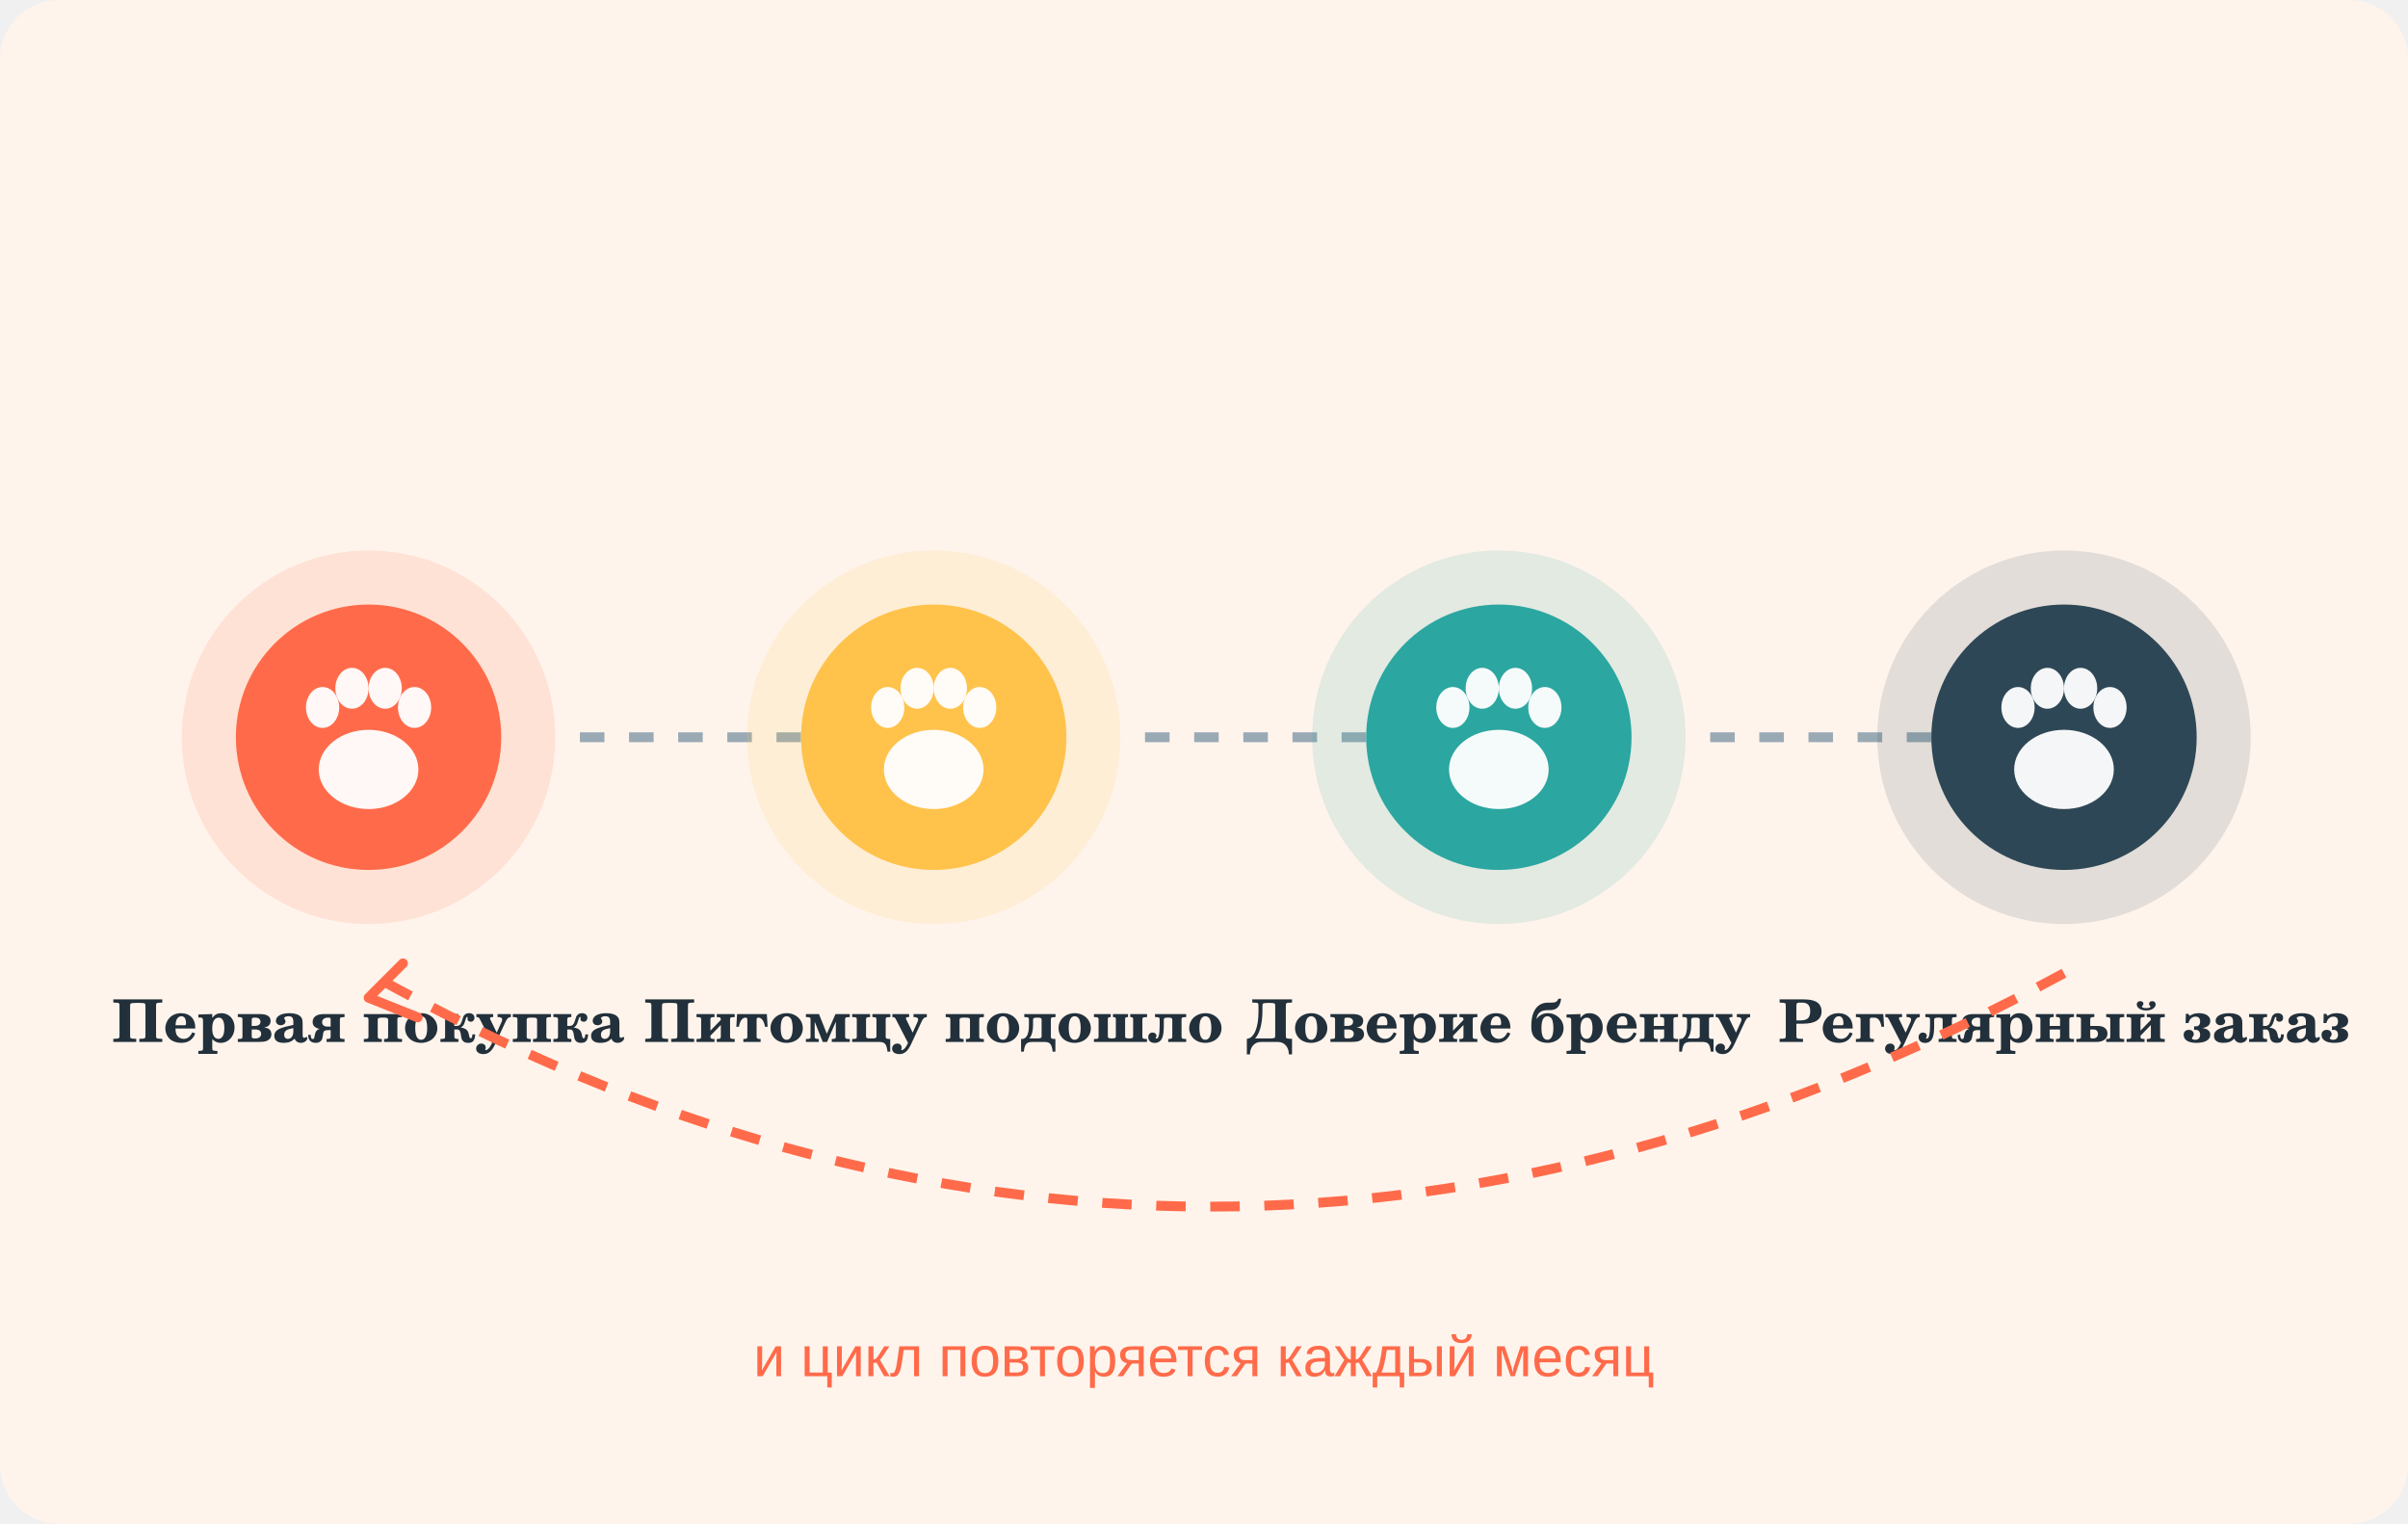
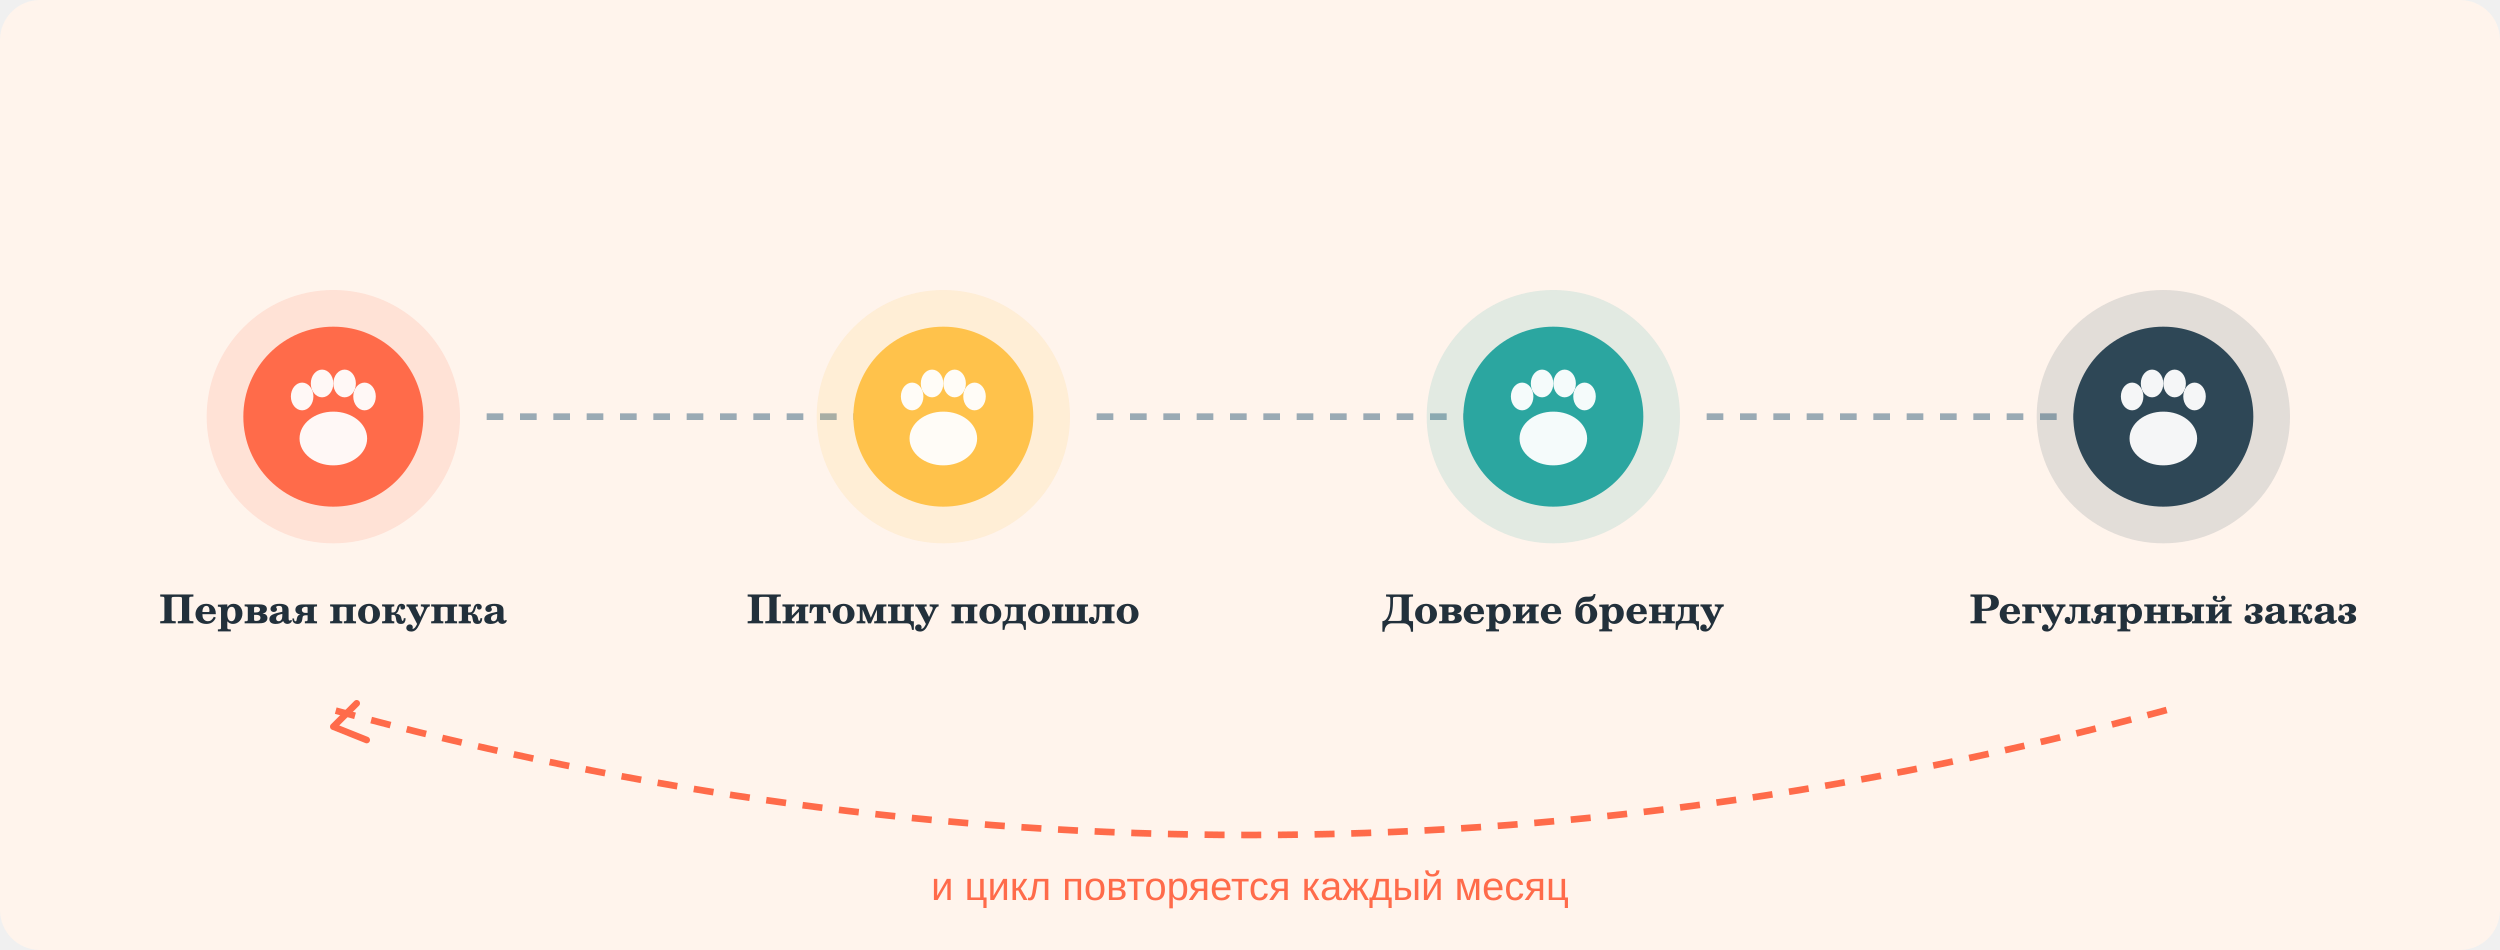
- <svg xmlns="http://www.w3.org/2000/svg" viewBox="0 0 980 620" width="980" height="620">
-   <rect width="980" height="620" fill="#FFF4EC" rx="24" />
-   <circle cx="150" cy="300" r="76" fill="#FF6B4A" opacity=".14" />
-   <circle cx="150" cy="300" r="54" fill="#FF6B4A" />
-   <ellipse cx="150" cy="313.1" rx="20.28" ry="16.12" fill="#FFFFFF" opacity="0.95" />
-   <ellipse cx="131.28" cy="287.88" rx="6.76" ry="8.32" fill="#FFFFFF" opacity="0.95" />
-   <ellipse cx="143.24" cy="280.08" rx="6.76" ry="8.32" fill="#FFFFFF" opacity="0.95" />
-   <ellipse cx="156.76" cy="280.08" rx="6.76" ry="8.32" fill="#FFFFFF" opacity="0.95" />
-   <ellipse cx="168.72" cy="287.88" rx="6.76" ry="8.32" fill="#FFFFFF" opacity="0.95" />
-   <text x="150" y="424" text-anchor="middle" font-family="Century Schoolbook,Georgia,serif" font-size="24" font-weight="bold" fill="#22303B">Первая покупка</text>
-   <path d="M236 300 H350" stroke="#9AAAB4" stroke-width="4" stroke-dasharray="10 10" />
-   <path d="M336 288 l14 12 -14 12" fill="none" stroke="#9AAAB4" stroke-width="4" stroke-linecap="round" stroke-linejoin="round" />
-   <circle cx="380" cy="300" r="76" fill="#FFC24B" opacity=".14" />
-   <circle cx="380" cy="300" r="54" fill="#FFC24B" />
-   <ellipse cx="380" cy="313.1" rx="20.28" ry="16.12" fill="#FFFFFF" opacity="0.95" />
-   <ellipse cx="361.28" cy="287.88" rx="6.76" ry="8.32" fill="#FFFFFF" opacity="0.95" />
-   <ellipse cx="373.24" cy="280.08" rx="6.76" ry="8.32" fill="#FFFFFF" opacity="0.95" />
-   <ellipse cx="386.76" cy="280.08" rx="6.76" ry="8.32" fill="#FFFFFF" opacity="0.95" />
-   <ellipse cx="398.72" cy="287.88" rx="6.76" ry="8.32" fill="#FFFFFF" opacity="0.95" />
-   <text x="380" y="424" text-anchor="middle" font-family="Century Schoolbook,Georgia,serif" font-size="24" font-weight="bold" fill="#22303B">Питомцу подошло</text>
-   <path d="M466 300 H580" stroke="#9AAAB4" stroke-width="4" stroke-dasharray="10 10" />
-   <path d="M566 288 l14 12 -14 12" fill="none" stroke="#9AAAB4" stroke-width="4" stroke-linecap="round" stroke-linejoin="round" />
-   <circle cx="610" cy="300" r="76" fill="#2BA6A0" opacity=".14" />
-   <circle cx="610" cy="300" r="54" fill="#2BA6A0" />
-   <ellipse cx="610" cy="313.1" rx="20.28" ry="16.12" fill="#FFFFFF" opacity="0.95" />
-   <ellipse cx="591.28" cy="287.88" rx="6.76" ry="8.32" fill="#FFFFFF" opacity="0.95" />
-   <ellipse cx="603.24" cy="280.08" rx="6.76" ry="8.32" fill="#FFFFFF" opacity="0.95" />
-   <ellipse cx="616.76" cy="280.08" rx="6.76" ry="8.32" fill="#FFFFFF" opacity="0.95" />
-   <ellipse cx="628.72" cy="287.88" rx="6.76" ry="8.32" fill="#FFFFFF" opacity="0.95" />
-   <text x="610" y="424" text-anchor="middle" font-family="Century Schoolbook,Georgia,serif" font-size="24" font-weight="bold" fill="#22303B">Доверие бренду</text>
-   <path d="M696 300 H810" stroke="#9AAAB4" stroke-width="4" stroke-dasharray="10 10" />
-   <path d="M796 288 l14 12 -14 12" fill="none" stroke="#9AAAB4" stroke-width="4" stroke-linecap="round" stroke-linejoin="round" />
-   <circle cx="840" cy="300" r="76" fill="#2E4756" opacity=".14" />
-   <circle cx="840" cy="300" r="54" fill="#2E4756" />
-   <ellipse cx="840" cy="313.1" rx="20.28" ry="16.12" fill="#FFFFFF" opacity="0.95" />
-   <ellipse cx="821.28" cy="287.88" rx="6.76" ry="8.32" fill="#FFFFFF" opacity="0.95" />
-   <ellipse cx="833.24" cy="280.08" rx="6.76" ry="8.32" fill="#FFFFFF" opacity="0.95" />
-   <ellipse cx="846.76" cy="280.08" rx="6.76" ry="8.32" fill="#FFFFFF" opacity="0.95" />
-   <ellipse cx="858.72" cy="287.88" rx="6.76" ry="8.32" fill="#FFFFFF" opacity="0.95" />
-   <text x="840" y="424" text-anchor="middle" font-family="Century Schoolbook,Georgia,serif" font-size="24" font-weight="bold" fill="#22303B">Регулярный заказ</text>
-   <path d="M840 396 q -350 190 -690 0" stroke="#FF6B4A" stroke-width="4" fill="none" stroke-dasharray="12 10" />
-   <path d="M164 392 l-14 14 20 8" fill="none" stroke="#FF6B4A" stroke-width="4" stroke-linecap="round" stroke-linejoin="round" />
-   <text x="490" y="560" text-anchor="middle" font-family="Arial,sans-serif" font-size="23" fill="#FF6B4A">и цикл повторяется каждый месяц</text>
+ <svg xmlns="http://www.w3.org/2000/svg" viewBox="0 0 1500 570" width="1500" height="570">
+   <rect width="1500" height="570" fill="#FFF4EC" rx="24" />
+   <circle cx="200" cy="250" r="76" fill="#FF6B4A" opacity=".14" />
+   <circle cx="200" cy="250" r="54" fill="#FF6B4A" />
+   <ellipse cx="200" cy="263.1" rx="20.28" ry="16.12" fill="#FFFFFF" opacity="0.95" />
+   <ellipse cx="181.28" cy="237.88" rx="6.76" ry="8.32" fill="#FFFFFF" opacity="0.95" />
+   <ellipse cx="193.24" cy="230.08" rx="6.76" ry="8.32" fill="#FFFFFF" opacity="0.95" />
+   <ellipse cx="206.76" cy="230.08" rx="6.76" ry="8.32" fill="#FFFFFF" opacity="0.95" />
+   <ellipse cx="218.72" cy="237.88" rx="6.76" ry="8.32" fill="#FFFFFF" opacity="0.95" />
+   <text x="200" y="374" text-anchor="middle" font-family="Century Schoolbook,Georgia,serif" font-size="24" font-weight="bold" fill="#22303B">Первая покупка</text>
+   <path d="M292 250 H530" stroke="#9AAAB4" stroke-width="4" stroke-dasharray="10 10" />
+   <path d="M516 238 l14 12 -14 12" fill="none" stroke="#9AAAB4" stroke-width="4" stroke-linecap="round" stroke-linejoin="round" />
+   <circle cx="566" cy="250" r="76" fill="#FFC24B" opacity=".14" />
+   <circle cx="566" cy="250" r="54" fill="#FFC24B" />
+   <ellipse cx="566" cy="263.1" rx="20.28" ry="16.12" fill="#FFFFFF" opacity="0.95" />
+   <ellipse cx="547.28" cy="237.88" rx="6.76" ry="8.32" fill="#FFFFFF" opacity="0.95" />
+   <ellipse cx="559.24" cy="230.08" rx="6.76" ry="8.32" fill="#FFFFFF" opacity="0.95" />
+   <ellipse cx="572.76" cy="230.08" rx="6.76" ry="8.32" fill="#FFFFFF" opacity="0.95" />
+   <ellipse cx="584.72" cy="237.88" rx="6.76" ry="8.32" fill="#FFFFFF" opacity="0.95" />
+   <text x="566" y="374" text-anchor="middle" font-family="Century Schoolbook,Georgia,serif" font-size="24" font-weight="bold" fill="#22303B">Питомцу подошло</text>
+   <path d="M658 250 H896" stroke="#9AAAB4" stroke-width="4" stroke-dasharray="10 10" />
+   <path d="M882 238 l14 12 -14 12" fill="none" stroke="#9AAAB4" stroke-width="4" stroke-linecap="round" stroke-linejoin="round" />
+   <circle cx="932" cy="250" r="76" fill="#2BA6A0" opacity=".14" />
+   <circle cx="932" cy="250" r="54" fill="#2BA6A0" />
+   <ellipse cx="932" cy="263.1" rx="20.28" ry="16.12" fill="#FFFFFF" opacity="0.95" />
+   <ellipse cx="913.28" cy="237.88" rx="6.76" ry="8.32" fill="#FFFFFF" opacity="0.95" />
+   <ellipse cx="925.24" cy="230.08" rx="6.76" ry="8.32" fill="#FFFFFF" opacity="0.95" />
+   <ellipse cx="938.76" cy="230.08" rx="6.76" ry="8.32" fill="#FFFFFF" opacity="0.95" />
+   <ellipse cx="950.72" cy="237.88" rx="6.76" ry="8.32" fill="#FFFFFF" opacity="0.95" />
+   <text x="932" y="374" text-anchor="middle" font-family="Century Schoolbook,Georgia,serif" font-size="24" font-weight="bold" fill="#22303B">Доверие бренду</text>
+   <path d="M1024 250 H1262" stroke="#9AAAB4" stroke-width="4" stroke-dasharray="10 10" />
+   <path d="M1248 238 l14 12 -14 12" fill="none" stroke="#9AAAB4" stroke-width="4" stroke-linecap="round" stroke-linejoin="round" />
+   <circle cx="1298" cy="250" r="76" fill="#2E4756" opacity=".14" />
+   <circle cx="1298" cy="250" r="54" fill="#2E4756" />
+   <ellipse cx="1298" cy="263.1" rx="20.28" ry="16.12" fill="#FFFFFF" opacity="0.95" />
+   <ellipse cx="1279.28" cy="237.88" rx="6.76" ry="8.32" fill="#FFFFFF" opacity="0.95" />
+   <ellipse cx="1291.24" cy="230.08" rx="6.76" ry="8.32" fill="#FFFFFF" opacity="0.95" />
+   <ellipse cx="1304.76" cy="230.08" rx="6.76" ry="8.32" fill="#FFFFFF" opacity="0.95" />
+   <ellipse cx="1316.72" cy="237.88" rx="6.76" ry="8.32" fill="#FFFFFF" opacity="0.95" />
+   <text x="1298" y="374" text-anchor="middle" font-family="Century Schoolbook,Georgia,serif" font-size="24" font-weight="bold" fill="#22303B">Регулярный заказ</text>
+   <path d="M1300 426 q -550 150 -1100 0" stroke="#FF6B4A" stroke-width="4" fill="none" stroke-dasharray="12 10" />
+   <path d="M214 422 l-14 14 20 8" fill="none" stroke="#FF6B4A" stroke-width="4" stroke-linecap="round" stroke-linejoin="round" />
+   <text x="750" y="540" text-anchor="middle" font-family="Arial,sans-serif" font-size="24" fill="#FF6B4A">и цикл повторяется каждый месяц</text>
</svg>
